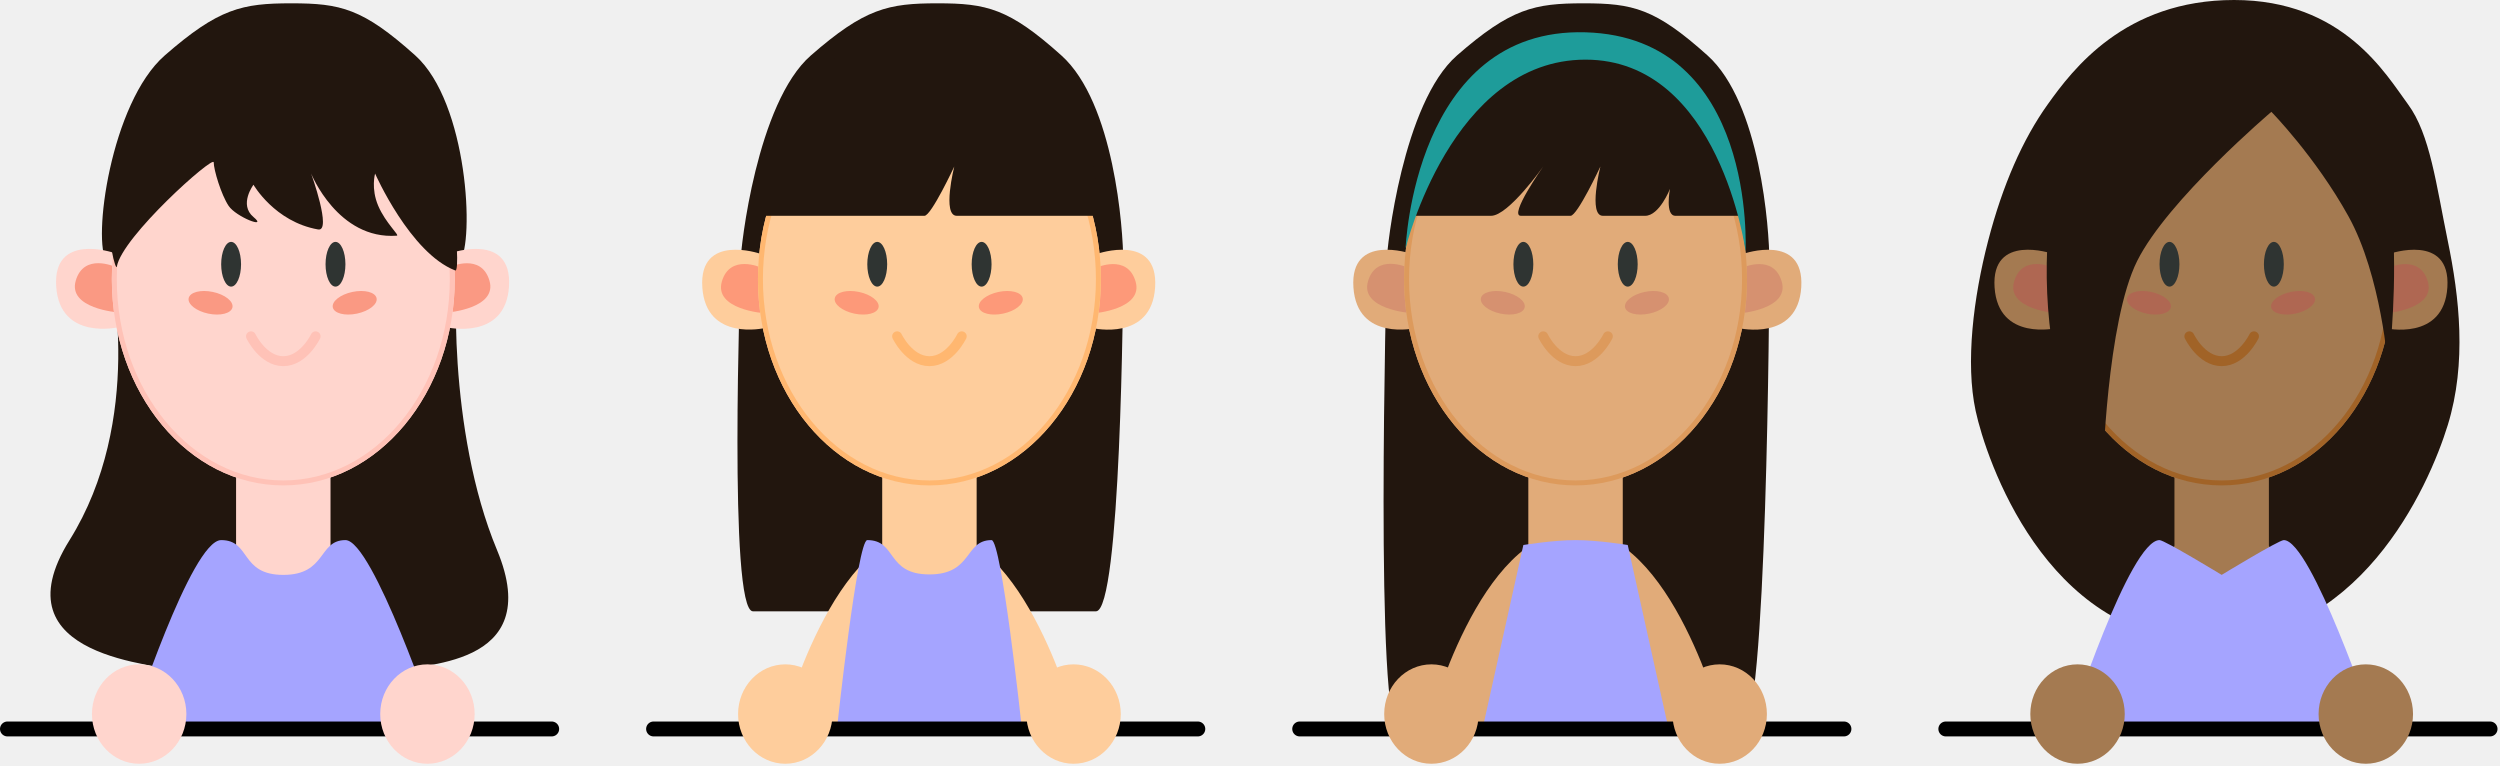
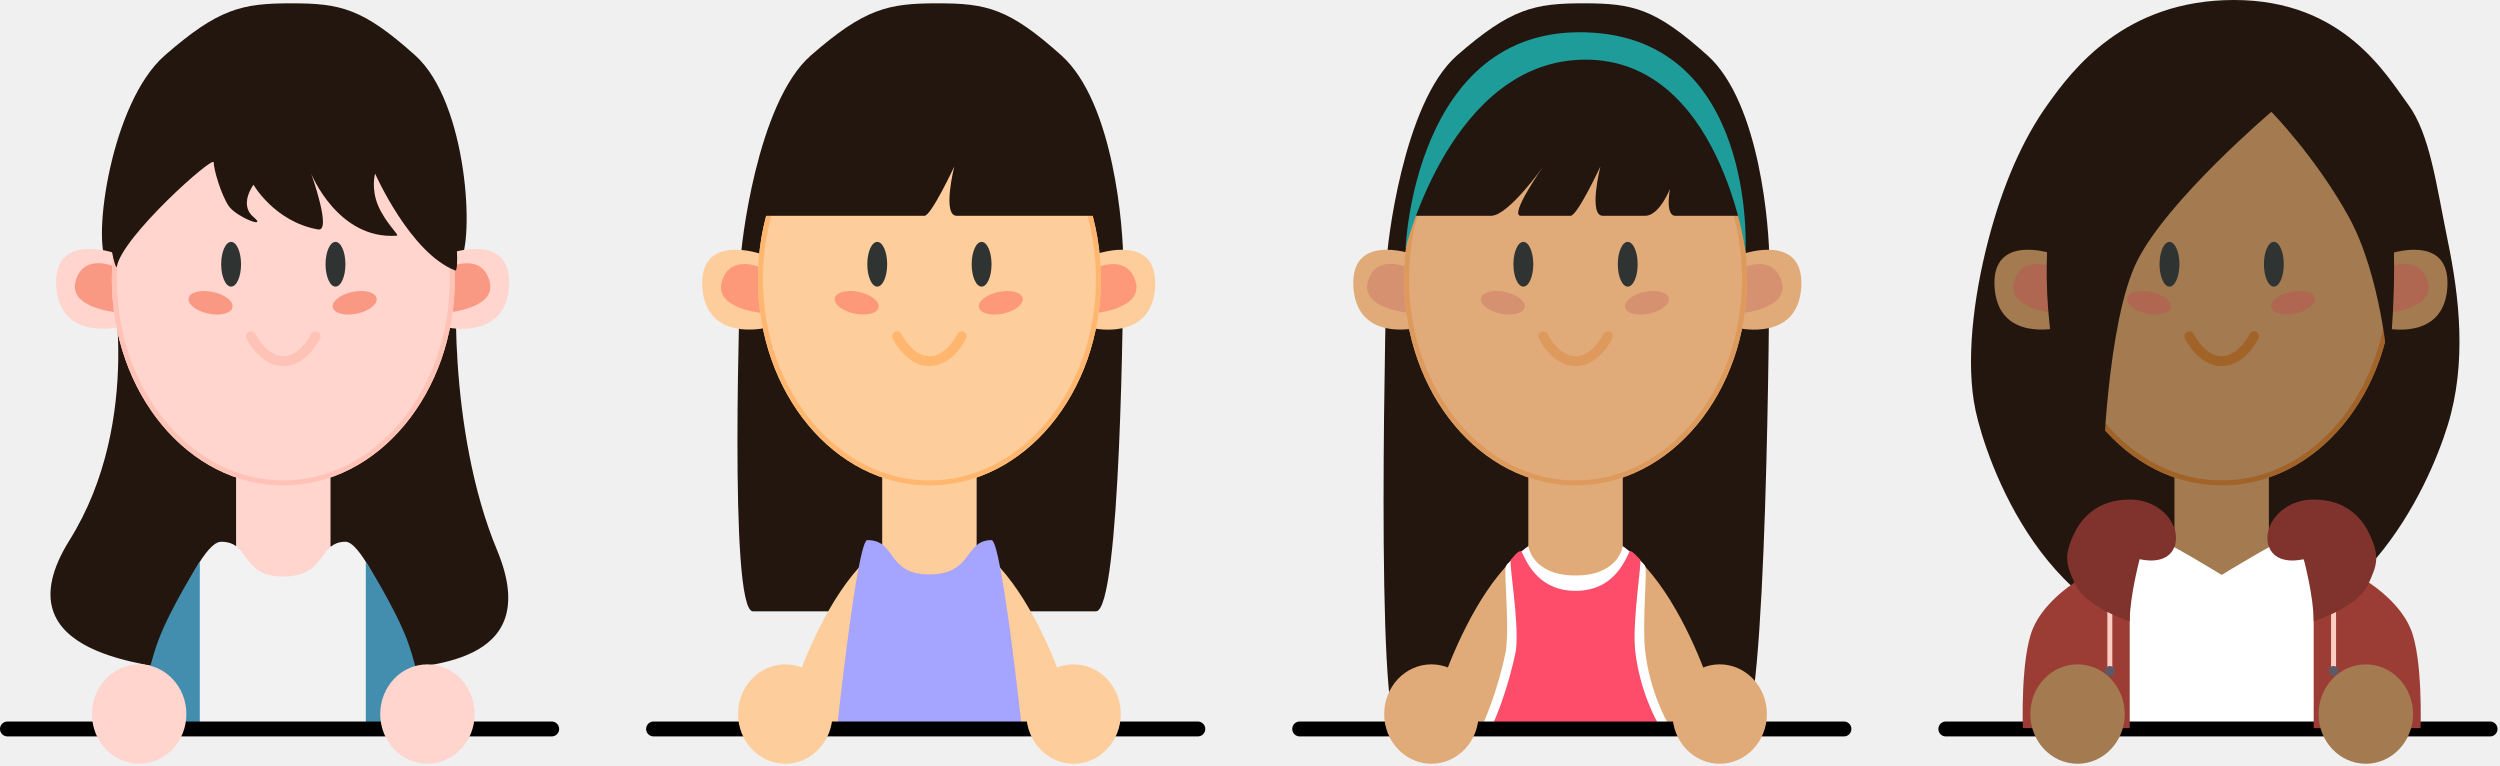
<svg xmlns="http://www.w3.org/2000/svg" xmlns:xlink="http://www.w3.org/1999/xlink" width="503" height="154" viewBox="0 0 503 154" fill="none">
-   <path d="M449.5 0C471.5 0 480.062 15 484.5 21C488.938 27 490.178 37.241 492.5 48.5C494.822 59.759 496.346 73 492.5 85.5C488.654 98 474.5 129.94 443 129C411.5 128.061 399.588 92.333 397.5 82.667C395.413 73 397.061 59.843 400 48.5C402.939 37.157 407 28 412 21C417 14 427.5 0 449.5 0Z" fill="#22160E" />
-   <path d="M437.5 117.667V94.667H456.5V117.667H437.5Z" fill="#A47A51" />
-   <path d="M492.413 57.788C493.096 46.809 480.808 51.054 480.808 51.054L479.877 66.025C479.877 66.025 491.73 68.767 492.413 57.788Z" fill="#A47A51" />
-   <path d="M488.477 56.63C486.822 51.016 480.635 53.844 480.635 53.844L480.063 63.043C480.063 63.043 490.132 62.243 488.477 56.63Z" fill="#AF6752" />
+   <path d="M449.5 0C471.5 -3.39434e-10 480.062 15 484.5 21C488.938 27 490.178 37.241 492.5 48.5C494.822 59.759 496.346 73 492.5 85.5C488.654 98 474.5 129.94 443 129C411.5 128.06 399.588 92.333 397.5 82.666C395.413 73 397.061 59.843 400 48.5C402.939 37.157 407 28 412 21C417 14 427.5 0 449.5 0Z" fill="#22160E" />
+   <path d="M437.5 117.667V94.666H456.5V117.667H437.5Z" fill="#A47A51" />
+   <path d="M492.413 57.788C493.096 46.809 480.808 51.054 480.808 51.054L479.877 66.025C479.877 66.025 491.73 68.766 492.413 57.788Z" fill="#A47A51" />
+   <path d="M488.477 56.63C486.822 51.016 480.635 53.844 480.635 53.844L480.063 63.042C480.063 63.042 490.132 62.243 488.477 56.63Z" fill="#AF6752" />
  <path d="M401.308 57.815C400.576 46.839 412.882 51.029 412.882 51.029L413.881 65.996C413.881 65.996 402.041 68.791 401.308 57.815Z" fill="#A47A51" />
  <path d="M405.239 56.639C406.868 51.018 413.068 53.818 413.068 53.818L413.682 63.014C413.682 63.014 403.61 62.26 405.239 56.639Z" fill="#AF6752" />
  <use xlink:href="#stroke0_385_210" fill="#A47A51" />
  <mask id="stroke1_385_210" fill="white">
    <use xlink:href="#stroke0_385_210" />
  </mask>
-   <path d="M481.5 56.167C481.5 79.086 466.054 97.667 447 97.667C427.946 97.667 412.5 79.086 412.5 56.167C412.5 33.247 427.946 14.667 447 14.667C466.054 14.667 481.5 33.247 481.5 56.167Z" stroke-width="2" stroke="#A16327" mask="url(#stroke1_385_210)" />
-   <ellipse cx="457.5" cy="53.167" rx="2" ry="4.5" fill="#2F3432" />
-   <ellipse cx="436.5" cy="53.167" rx="2" ry="4.5" fill="#2F3432" />
-   <ellipse cx="461.363" cy="60.919" rx="4.5" ry="2.23" transform="rotate(-11.9194 461.363 60.9189)" fill="#AF6752" />
-   <ellipse cx="4.5" cy="2.23" rx="4.5" ry="2.23" transform="matrix(-0.978439 -0.206536 -0.206536 0.978439 437.227 59.6667)" fill="#AF6752" />
-   <path d="M440.5 67.667C440.5 67.667 442.895 72.667 447 72.667C451.105 72.667 453.5 67.667 453.5 67.667" stroke-width="2" stroke-linecap="round" stroke="#A16327" />
-   <path d="M476.5 145.667H417.5C417.5 145.667 427.5 106.667 447 106.667C466.5 106.667 476.5 145.667 476.5 145.667Z" fill="#A47A51" />
-   <path d="M477.5 145.667C477.5 145.667 465 108.667 459.5 108.667C458.5 108.667 447 115.667 447 115.667C447 115.667 435.5 108.667 434.5 108.667C428.5 108.667 416.5 145.667 416.5 145.667H477.5Z" fill="#A5A4FF" />
+   <path d="M481.5 56.166C481.5 79.086 466.054 97.666 447 97.666C427.946 97.666 412.5 79.086 412.5 56.166C412.5 33.247 427.946 14.666 447 14.666C466.054 14.666 481.5 33.247 481.5 56.166Z" stroke-width="2" stroke="#A16327" mask="url(#stroke1_385_210)" />
+   <ellipse cx="457.5" cy="53.166" rx="2" ry="4.5" fill="#2F3432" />
+   <ellipse cx="436.5" cy="53.166" rx="2" ry="4.5" fill="#2F3432" />
+   <ellipse cx="461.363" cy="60.919" rx="4.5" ry="2.23" transform="rotate(-11.9194 461.363 60.9188)" fill="#AF6752" />
+   <ellipse cx="4.5" cy="2.23" rx="4.5" ry="2.23" transform="matrix(-0.978439 -0.206536 -0.206536 0.978439 437.227 59.6666)" fill="#AF6752" />
+   <path d="M440.5 67.666C440.5 67.666 442.895 72.666 447 72.666C451.105 72.666 453.5 67.666 453.5 67.666" stroke-width="2" stroke-linecap="round" stroke="#A16327" />
+   <path d="M476.5 145.667H417.5C417.5 145.667 427.5 106.667 447 106.667C466.5 106.666 476.5 145.667 476.5 145.667Z" fill="#A47A51" />
+   <path d="M477.5 145.667C477.5 145.667 465 108.667 459.5 108.667C458.5 108.667 447 115.667 447 115.667C447 115.667 435.5 108.667 434.5 108.667C428.5 108.667 416.5 145.667 416.5 145.667H477.5Z" fill="white" />
  <path d="M391.5 146.667H501" stroke-width="3" stroke-linecap="round" stroke="black" />
+   <path d="M428.5 122L418.5 116.5C418.5 116.5 411.5 120.5 409 126.5C406.5 132.5 407 146.5 407 146.5H428.5V122Z" fill="#9B3D35" />
+   <path d="M424.5 123V135" stroke-linecap="round" stroke="#FFCEC3" />
+   <path d="M424.5 136C425.052 136 425.5 135.552 425.5 135C425.5 134.448 425.052 134 424.5 134C423.948 134 423.5 134.448 423.5 135C423.5 135.552 423.948 136 424.5 136Z" fill="#5D5967" />
+   <path d="M437.5 109.999C436 114 430.5 112.5 430.5 112.5C430.5 112.5 428.5 119.999 428.5 124.999C428.5 124.999 419.638 122.239 417.5 117.499L417.48 117.456C415.807 113.748 415.01 111.98 417.5 106.999C418.86 104.279 422 100.5 428.5 100.5C435 100.5 439 105.999 437.5 109.999Z" fill="#80332D" />
+   <path d="M465.515 122L475.515 116.5C475.515 116.5 482.515 120.5 485.015 126.5C487.515 132.5 487.015 146.5 487.015 146.5H465.515V122Z" fill="#9B3D35" />
+   <path d="M469.515 123V135" stroke-linecap="round" stroke="#FFCEC3" />
+   <path d="M469.515 136C468.963 136 468.515 135.552 468.515 135C468.515 134.448 468.963 134 469.515 134C470.067 134 470.515 134.448 470.515 135C470.515 135.552 470.067 136 469.515 136Z" fill="#5D5967" />
+   <path d="M456.515 109.999C458.015 114 463.515 112.5 463.515 112.5C463.515 112.5 465.515 119.999 465.515 124.999C465.515 124.999 474.377 122.239 476.515 117.499L476.535 117.456C478.208 113.748 479.005 111.98 476.515 106.999C475.155 104.279 472.015 100.5 465.515 100.5C459.015 100.5 455.015 105.999 456.515 109.999Z" fill="#80332D" />
  <ellipse cx="476" cy="143.667" rx="9.5" ry="10" fill="#A47A51" />
  <ellipse cx="418" cy="143.667" rx="9.5" ry="10" fill="#A47A51" />
-   <path d="M423.089 16.02C409 27.166 407.089 77 423.089 95C423.089 95 423.857 64.787 430 52.5C436.143 40.213 457 22.5 457 22.5C457 22.5 465.84 31.5 472.5 43.5C479.16 55.5 480.5 74 480.5 74C480.5 74 487 25.666 469.668 11.918C452.336 -1.831 437.178 4.874 423.089 16.02Z" fill="#22160E" />
+   <path d="M423.089 16.02C409 27.166 407.089 77 423.089 95C423.089 95 423.857 64.787 430 52.5C436.143 40.213 457 22.5 457 22.5C457 22.5 465.84 31.5 472.5 43.5C479.16 55.5 480.5 74 480.5 74C480.5 74 487 25.666 469.668 11.918C452.336 -1.831 437.178 4.873 423.089 16.02Z" fill="#22160E" />
  <path d="M279 52.667C279 49.834 282.27 20.667 293.135 11.167C304 1.667 308.728 0.667 318.614 0.667C328.5 0.667 332.988 1.667 343.565 11.167C354.142 20.667 356 46 356 52.667C356 59.334 355.5 147 350.5 147H336.5H318.614H297.5H281.5C276.5 147 279 55.5 279 52.667Z" fill="#22160E" />
-   <path d="M307.5 117.667V94.667H326.5V117.667H307.5Z" fill="#E1AB79" />
-   <path d="M362.413 57.788C363.096 46.809 350.808 51.054 350.808 51.054L349.877 66.025C349.877 66.025 361.73 68.767 362.413 57.788Z" fill="#E1AB79" />
-   <path d="M358.477 56.63C356.822 51.016 350.635 53.844 350.635 53.844L350.063 63.043C350.063 63.043 360.132 62.243 358.477 56.63Z" fill="#D69170" />
+   <path d="M307.5 117.667V94.666H326.5V117.667H307.5Z" fill="#E1AB79" />
+   <path d="M362.413 57.788C363.096 46.809 350.808 51.054 350.808 51.054L349.877 66.025C349.877 66.025 361.73 68.766 362.413 57.788Z" fill="#E1AB79" />
+   <path d="M358.477 56.63C356.822 51.016 350.635 53.844 350.635 53.844L350.063 63.042C350.063 63.042 360.132 62.243 358.477 56.63Z" fill="#D69170" />
  <path d="M272.308 57.815C271.576 46.839 283.882 51.029 283.882 51.029L284.881 65.996C284.881 65.996 273.041 68.791 272.308 57.815Z" fill="#E1AB79" />
-   <path d="M275.24 56.595C276.869 50.974 283.069 53.774 283.069 53.774L283.683 62.97C283.683 62.97 273.611 62.217 275.24 56.595Z" fill="#D69170" />
+   <path d="M275.24 56.595C276.869 50.974 283.069 53.774 283.069 53.774L283.683 62.97C283.683 62.97 273.611 62.216 275.24 56.595Z" fill="#D69170" />
  <use xlink:href="#stroke2_385_210" fill="#E1AB79" />
  <mask id="stroke3_385_210" fill="white">
    <use xlink:href="#stroke2_385_210" />
  </mask>
-   <path d="M351.5 56.167C351.5 79.086 336.054 97.667 317 97.667C297.946 97.667 282.5 79.086 282.5 56.167C282.5 33.247 297.946 14.667 317 14.667C336.054 14.667 351.5 33.247 351.5 56.167Z" stroke-width="2" stroke="#DD9A5C" mask="url(#stroke3_385_210)" />
-   <ellipse cx="327.5" cy="53.167" rx="2" ry="4.5" fill="#2F3432" />
-   <ellipse cx="306.5" cy="53.167" rx="2" ry="4.5" fill="#2F3432" />
-   <ellipse cx="331.364" cy="60.919" rx="4.5" ry="2.23" transform="rotate(-11.9194 331.364 60.9189)" fill="#D69170" />
-   <ellipse cx="4.5" cy="2.23" rx="4.5" ry="2.23" transform="matrix(-0.978439 -0.206536 -0.206536 0.978439 307.227 59.6667)" fill="#D69170" />
-   <path d="M310.5 67.667C310.5 67.667 312.895 72.667 317 72.667C321.105 72.667 323.5 67.667 323.5 67.667" stroke-width="2" stroke-linecap="round" stroke="#DD9A5C" />
-   <path d="M346.5 145.667H287.5C287.5 145.667 297.5 106.667 317 106.667C336.5 106.667 346.5 145.667 346.5 145.667Z" fill="#E1AB79" />
-   <path d="M335.5 145.667L327.5 109.653C327.5 109.653 321.5 108.667 317 108.667C312.5 108.667 306.5 109.653 306.5 109.653L298.5 145.667H335.5Z" fill="#A5A4FF" />
+   <path d="M351.5 56.166C351.5 79.086 336.054 97.666 317 97.666C297.946 97.666 282.5 79.086 282.5 56.166C282.5 33.247 297.946 14.666 317 14.666C336.054 14.666 351.5 33.247 351.5 56.166Z" stroke-width="2" stroke="#DD9A5C" mask="url(#stroke3_385_210)" />
+   <ellipse cx="327.5" cy="53.166" rx="2" ry="4.5" fill="#2F3432" />
+   <ellipse cx="306.5" cy="53.166" rx="2" ry="4.5" fill="#2F3432" />
+   <ellipse cx="331.364" cy="60.919" rx="4.5" ry="2.23" transform="rotate(-11.9194 331.364 60.9188)" fill="#D69170" />
+   <ellipse cx="4.5" cy="2.23" rx="4.5" ry="2.23" transform="matrix(-0.978439 -0.206536 -0.206536 0.978439 307.227 59.6666)" fill="#D69170" />
+   <path d="M310.5 67.666C310.5 67.666 312.895 72.666 317 72.666C321.105 72.666 323.5 67.666 323.5 67.666" stroke-width="2" stroke-linecap="round" stroke="#DD9A5C" />
+   <path d="M346.5 145.667H287.5C287.5 145.667 297.5 106.667 317 106.667C336.5 106.666 346.5 145.667 346.5 145.667Z" fill="#E1AB79" />
+   <path d="M317 115.789C308.25 115.789 307.5 109.882 307.5 109.882C307.5 109.882 303.5 112.882 303 113.882C302.5 114.882 303.724 125.093 303 130.882C301.316 139.25 298.5 145.382 298.5 145.382H317H335.5C335.5 145.382 331.922 139.254 331 130.882C330.362 125.093 331.5 114.882 331 113.882C330.5 112.882 326.5 109.882 326.5 109.882C326.5 109.882 325.75 115.789 317 115.789Z" fill="white" />
+   <path d="M317 118.882C308.25 118.882 306.5 110.882 306 110.882C305.293 110.882 304.5 112.082 304 112.582C303.5 113.082 305.724 125.093 305 130.882C303.316 139.25 300.5 145.382 300.5 145.382H317H333.5C333.5 145.382 329.922 139.254 329 130.882C328.362 125.093 330.395 112.95 330 112.582C329.605 112.214 328.5 110.882 328 110.882C327.5 110.882 325.75 118.882 317 118.882Z" fill="#FD4D6B" />
  <path d="M261.5 146.667H371" stroke-width="3" stroke-linecap="round" stroke="black" />
  <ellipse cx="346" cy="143.667" rx="9.5" ry="10" fill="#E1AB79" />
  <ellipse cx="288" cy="143.667" rx="9.5" ry="10" fill="#E1AB79" />
  <path d="M343.512 16.774C351.656 25.142 350.499 43.42 350.499 43.42H347.499H337.101C334.941 43.42 336 38 336 38C336 38 333.88 43.42 331 43.42L322.499 43.42C319.499 43.42 321.999 33.5 321.999 33.5C321.999 33.5 317.369 43.42 315.999 43.42H306C303.5 43.42 310.5 33.5 310.5 33.5C310.5 33.5 303.5 43.42 300 43.42H283.499C283.499 43.42 277.999 29 296.933 12.672C315.867 -3.657 335.368 8.405 343.512 16.774Z" fill="#22160E" />
  <path d="M319 12C292 12 282.8 49.999 282.8 49.999C282.8 49.999 284.5 5.5 319 6.5C353.5 7.5 351.2 50.499 351.2 50.499C351.2 50.499 346 12 319 12Z" fill="#1E9C9A" />
-   <path d="M149 52.667C149 49.833 152.27 20.667 163.135 11.167C174 1.667 178.728 0.667 188.614 0.667C198.5 0.667 202.988 1.667 213.565 11.167C224.142 20.667 226 46 226 52.667C226 59.333 225.5 123 220.5 123H206.5H188.614H167.5H151.5C146.5 123 149 55.5 149 52.667Z" fill="#22160E" />
-   <path d="M177.5 117.667V94.667H196.5V117.667H177.5Z" fill="#FECD9C" />
-   <path d="M232.413 57.788C233.096 46.809 220.808 51.054 220.808 51.054L219.877 66.025C219.877 66.025 231.73 68.767 232.413 57.788Z" fill="#FECD9C" />
-   <path d="M228.477 56.63C226.822 51.016 220.635 53.844 220.635 53.844L220.063 63.043C220.063 63.043 230.132 62.243 228.477 56.63Z" fill="#FD9979" />
+   <path d="M149 52.666C149 49.833 152.27 20.666 163.135 11.166C174 1.667 178.728 0.667 188.614 0.667C198.5 0.667 202.988 1.667 213.565 11.166C224.142 20.666 226 46 226 52.666C226 59.333 225.5 123 220.5 123H206.5H188.614H167.5H151.5C146.5 123 149 55.5 149 52.666Z" fill="#22160E" />
+   <path d="M177.5 117.667V94.666H196.5V117.667H177.5Z" fill="#FECD9C" />
+   <path d="M232.413 57.788C233.096 46.809 220.808 51.054 220.808 51.054L219.877 66.025C219.877 66.025 231.73 68.766 232.413 57.788Z" fill="#FECD9C" />
+   <path d="M228.477 56.63C226.822 51.016 220.635 53.844 220.635 53.844L220.063 63.042C220.063 63.042 230.132 62.243 228.477 56.63Z" fill="#FD9979" />
  <path d="M141.308 57.815C140.575 46.839 152.882 51.029 152.882 51.029L153.881 65.996C153.881 65.996 142.041 68.791 141.308 57.815Z" fill="#FECD9C" />
  <path d="M145.239 56.639C146.868 51.018 153.068 53.818 153.068 53.818L153.682 63.014C153.682 63.014 143.61 62.26 145.239 56.639Z" fill="#FD9979" />
  <use xlink:href="#stroke4_385_210" fill="#FECD9C" />
  <mask id="stroke5_385_210" fill="white">
    <use xlink:href="#stroke4_385_210" />
  </mask>
-   <path d="M221.5 56.167C221.5 79.086 206.054 97.667 187 97.667C167.946 97.667 152.5 79.086 152.5 56.167C152.5 33.247 167.946 14.667 187 14.667C206.054 14.667 221.5 33.247 221.5 56.167Z" stroke-width="2" stroke="#FFB770" mask="url(#stroke5_385_210)" />
-   <ellipse cx="197.5" cy="53.167" rx="2" ry="4.5" fill="#2F3432" />
-   <ellipse cx="176.5" cy="53.167" rx="2" ry="4.5" fill="#2F3432" />
-   <path d="M184.5 53.667H188" stroke-width="2" stroke-linecap="square" stroke="#FECD9C" />
-   <ellipse cx="201.363" cy="60.919" rx="4.5" ry="2.23" transform="rotate(-11.9194 201.363 60.9189)" fill="#FD9979" />
-   <ellipse cx="4.5" cy="2.23" rx="4.5" ry="2.23" transform="matrix(-0.978439 -0.206536 -0.206536 0.978439 177.227 59.6667)" fill="#FD9979" />
-   <path d="M180.5 67.667C180.5 67.667 182.895 72.667 187 72.667C191.105 72.667 193.5 67.667 193.5 67.667" stroke-width="2" stroke-linecap="round" stroke="#FFB770" />
-   <path d="M216.5 145.667H157.5C157.5 145.667 167.5 106.667 187 106.667C206.5 106.667 216.5 145.667 216.5 145.667Z" fill="#FECD9C" />
+   <path d="M221.5 56.166C221.5 79.086 206.054 97.666 187 97.666C167.946 97.666 152.5 79.086 152.5 56.166C152.5 33.247 167.946 14.666 187 14.666C206.054 14.666 221.5 33.247 221.5 56.166Z" stroke-width="2" stroke="#FFB770" mask="url(#stroke5_385_210)" />
+   <ellipse cx="197.5" cy="53.166" rx="2" ry="4.5" fill="#2F3432" />
+   <ellipse cx="176.5" cy="53.166" rx="2" ry="4.5" fill="#2F3432" />
+   <path d="M184.5 53.666H188" stroke-width="2" stroke-linecap="square" stroke="#FECD9C" />
+   <ellipse cx="201.363" cy="60.919" rx="4.5" ry="2.23" transform="rotate(-11.9194 201.363 60.9188)" fill="#FD9979" />
+   <ellipse cx="4.5" cy="2.23" rx="4.5" ry="2.23" transform="matrix(-0.978439 -0.206536 -0.206536 0.978439 177.227 59.6666)" fill="#FD9979" />
+   <path d="M180.5 67.666C180.5 67.666 182.895 72.666 187 72.666C191.105 72.666 193.5 67.666 193.5 67.666" stroke-width="2" stroke-linecap="round" stroke="#FFB770" />
+   <path d="M216.5 145.667H157.5C157.5 145.667 167.5 106.667 187 106.667C206.5 106.666 216.5 145.667 216.5 145.667Z" fill="#FECD9C" />
  <path d="M205.5 145.667C205.5 145.667 201.5 108.667 199.5 108.667C194 108.667 195.75 115.573 187 115.573C178.25 115.573 180.5 108.667 174.5 108.667C172.5 108.667 168.5 145.667 168.5 145.667H205.5Z" fill="#A5A4FF" />
  <path d="M131.5 146.667H241" stroke-width="3" stroke-linecap="round" stroke="black" />
  <ellipse cx="216" cy="143.667" rx="9.5" ry="10" fill="#FECD9C" />
  <ellipse cx="158" cy="143.667" rx="9.5" ry="10" fill="#FECD9C" />
-   <path d="M213.513 16.774C221.657 25.142 220.5 43.42 220.5 43.42H217.5H207.102L192.5 43.42C189.5 43.42 192 33.5 192 33.5C192 33.5 187.371 43.42 186 43.42H177H153.5C153.5 43.42 148 29 166.934 12.672C185.869 -3.657 205.369 8.405 213.513 16.774Z" fill="#22160E" />
-   <path d="M21.5 52.667C18.5 48.667 22.27 20.667 33.135 11.167C44 1.667 48.728 0.667 58.614 0.667C68.5 0.667 72.988 1.667 83.565 11.167C94.142 20.667 95.5 48.667 92.5 52.667C91.385 54.154 90 86.667 100 110.667C110 134.667 83.872 133.471 79 135.105C74.537 136.602 64.471 135.105 58.614 135.105C51.666 135.105 41.803 137.084 36.5 135.105C32.453 133.595 -1 132.667 14 108.667C29 84.667 22.615 54.154 21.5 52.667Z" fill="#22160E" />
-   <path d="M47.5 117.667V94.667H66.5V117.667H47.5Z" fill="#FFD5CD" />
+   <path d="M213.513 16.774C221.657 25.142 220.5 43.42 220.5 43.42H217.5H207.102L192.5 43.42C189.5 43.42 192 33.5 192 33.5C192 33.5 187.371 43.42 186 43.42H177H153.5C153.5 43.42 148 29 166.934 12.671C185.869 -3.657 205.369 8.405 213.513 16.774Z" fill="#22160E" />
+   <path d="M21.5 52.667C18.5 48.667 22.27 20.667 33.135 11.167C44 1.667 48.728 0.667 58.614 0.667C68.5 0.667 72.988 1.667 83.565 11.167C94.142 20.667 95.5 48.667 92.5 52.667C91.385 54.154 90 86.666 100 110.667C110 134.667 83.872 133.471 79 135.105C74.537 136.602 64.471 135.105 58.614 135.105C51.666 135.105 41.803 137.084 36.5 135.105C32.453 133.595 -1 132.667 14 108.667C29 84.666 22.615 54.154 21.5 52.667Z" fill="#22160E" />
+   <path d="M47.5 117.667V94.666H66.5V117.667H47.5Z" fill="#FFD5CD" />
  <path d="M102.413 57.621C103.096 46.642 90.809 50.887 90.809 50.887L89.877 65.858C89.877 65.858 101.729 68.6 102.413 57.621Z" fill="#FFD5CD" />
-   <path d="M98.477 56.463C96.823 50.85 90.635 53.678 90.635 53.678L90.062 62.876C90.062 62.876 100.131 62.077 98.477 56.463Z" fill="#FA9983" />
-   <path d="M11.308 57.649C10.575 46.673 22.882 50.862 22.882 50.862L23.881 65.829C23.881 65.829 12.041 68.624 11.308 57.649Z" fill="#FFD5CD" />
-   <path d="M15.239 56.473C16.868 50.852 23.068 53.652 23.068 53.652L23.682 62.847C23.682 62.847 13.61 62.094 15.239 56.473Z" fill="#FA9983" />
+   <path d="M98.477 56.463C96.823 50.849 90.635 53.677 90.635 53.677L90.062 62.876C90.062 62.876 100.131 62.077 98.477 56.463Z" fill="#FA9983" />
+   <path d="M11.308 57.648C10.575 46.673 22.882 50.862 22.882 50.862L23.881 65.829C23.881 65.829 12.041 68.624 11.308 57.648Z" fill="#FFD5CD" />
+   <path d="M15.239 56.473C16.868 50.852 23.068 53.651 23.068 53.651L23.682 62.847C23.682 62.847 13.61 62.094 15.239 56.473Z" fill="#FA9983" />
  <use xlink:href="#stroke6_385_210" fill="#FFD5CD" />
  <mask id="stroke7_385_210" fill="white">
    <use xlink:href="#stroke6_385_210" />
  </mask>
-   <path d="M91.5 56.167C91.5 79.086 76.054 97.667 57 97.667C37.946 97.667 22.5 79.086 22.5 56.167C22.5 33.247 37.946 14.667 57 14.667C76.054 14.667 91.5 33.247 91.5 56.167Z" stroke-width="2" stroke="#FFC2B7" mask="url(#stroke7_385_210)" />
-   <ellipse cx="67.5" cy="53.167" rx="2" ry="4.5" fill="#2F3432" />
-   <ellipse cx="46.5" cy="53.167" rx="2" ry="4.5" fill="#2F3432" />
-   <ellipse cx="71.364" cy="60.919" rx="4.5" ry="2.23" transform="rotate(-11.9194 71.3635 60.9189)" fill="#FA9983" />
-   <ellipse cx="4.5" cy="2.23" rx="4.5" ry="2.23" transform="matrix(-0.978439 -0.206536 -0.206536 0.978439 47.227 59.6667)" fill="#FA9983" />
-   <path d="M50.5 67.667C50.5 67.667 52.895 72.667 57 72.667C61.105 72.667 63.5 67.667 63.5 67.667" stroke-width="2" stroke-linecap="round" stroke="#FFC2B7" />
-   <path d="M86.5 145.667H27.5C27.5 145.667 37.5 106.667 57 106.667C76.5 106.667 86.5 145.667 86.5 145.667Z" fill="#FFD5CD" />
-   <path d="M82.513 16.774C90.657 25.142 93.002 54.959 91.602 54.42C82.513 50.92 75.468 34.92 75.468 34.92C75.468 34.92 74.602 37.92 76.102 41.42C77.602 44.92 80.464 47.375 79.842 47.42C67.969 48.277 62.602 34.92 62.602 34.92C62.602 34.92 66.83 46.667 64 46.167C55.253 44.621 51 37.167 51 37.167C51 37.167 48 41.167 51 43.667C54 46.167 47.5 43.667 46 41.42C44.5 39.174 43 34.167 43 32.667C43 31.167 24.5 47.667 23.5 53.667C23.204 55.445 15.602 28.8 35.934 12.672C56.266 -3.457 74.369 8.405 82.513 16.774Z" fill="#22160E" />
-   <path d="M87.5 145.667C87.5 145.667 75 108.667 69.5 108.667C64 108.667 65.75 115.667 57 115.667C48.25 115.667 50.5 108.667 44.5 108.667C38.5 108.667 26.5 145.667 26.5 145.667H87.5Z" fill="#A5A4FF" />
+   <path d="M91.5 56.166C91.5 79.086 76.054 97.666 57 97.666C37.946 97.666 22.5 79.086 22.5 56.166C22.5 33.247 37.946 14.666 57 14.666C76.054 14.666 91.5 33.247 91.5 56.166Z" stroke-width="2" stroke="#FFC2B7" mask="url(#stroke7_385_210)" />
+   <ellipse cx="67.5" cy="53.166" rx="2" ry="4.5" fill="#2F3432" />
+   <ellipse cx="46.5" cy="53.166" rx="2" ry="4.5" fill="#2F3432" />
+   <ellipse cx="71.364" cy="60.919" rx="4.5" ry="2.23" transform="rotate(-11.9194 71.3635 60.9188)" fill="#FA9983" />
+   <ellipse cx="4.5" cy="2.23" rx="4.5" ry="2.23" transform="matrix(-0.978439 -0.206536 -0.206536 0.978439 47.2269 59.6666)" fill="#FA9983" />
+   <path d="M50.5 67.666C50.5 67.666 52.895 72.666 57 72.666C61.105 72.666 63.5 67.666 63.5 67.666" stroke-width="2" stroke-linecap="round" stroke="#FFC2B7" />
+   <path d="M86.5 145.667H27.5C27.5 145.667 37.5 106.667 57 106.667C76.5 106.666 86.5 145.667 86.5 145.667Z" fill="#FFD5CD" />
+   <path d="M82.513 16.774C90.657 25.142 93.002 54.959 91.602 54.42C82.513 50.92 75.468 34.92 75.468 34.92C75.468 34.92 74.602 37.92 76.102 41.42C77.602 44.92 80.464 47.375 79.842 47.42C67.969 48.277 62.602 34.92 62.602 34.92C62.602 34.92 66.83 46.666 64 46.166C55.253 44.621 51 37.166 51 37.166C51 37.166 48 41.166 51 43.666C54 46.166 47.5 43.666 46 41.42C44.5 39.174 43 34.166 43 32.666C43 31.166 24.5 47.666 23.5 53.666C23.204 55.445 15.602 28.8 35.934 12.671C56.266 -3.457 74.369 8.405 82.513 16.774Z" fill="#22160E" />
+   <path d="M87.5 146C87.5 146 75 109 69.5 109C64 109 65.75 116 57 116C48.25 116 50.5 109 44.5 109C38.5 109 26.5 146 26.5 146H87.5Z" fill="#F2F2F2" />
+   <path d="M73.6 145.5V113C73.6 113 79.559 122.361 82 129C84.441 135.639 86 145.5 86 145.5H73.6Z" fill="#438EAF" />
+   <path d="M40.2 145.5V113C40.2 113 34.241 122.361 31.8 129C29.359 135.639 27.8 145.5 27.8 145.5H40.2Z" fill="#438EAF" />
  <path d="M1.5 146.667H111" stroke-width="3" stroke-linecap="round" stroke="black" />
  <ellipse cx="86" cy="143.667" rx="9.5" ry="10" fill="#FFD5CD" />
  <ellipse cx="28" cy="143.667" rx="9.5" ry="10" fill="#FFD5CD" />
  <defs>
-     <path id="stroke0_385_210" d="M481.5 56.167C481.5 79.086 466.054 97.667 447 97.667C427.946 97.667 412.5 79.086 412.5 56.167C412.5 33.247 427.946 14.667 447 14.667C466.054 14.667 481.5 33.247 481.5 56.167Z" />
-     <path id="stroke2_385_210" d="M351.5 56.167C351.5 79.086 336.054 97.667 317 97.667C297.946 97.667 282.5 79.086 282.5 56.167C282.5 33.247 297.946 14.667 317 14.667C336.054 14.667 351.5 33.247 351.5 56.167Z" />
-     <path id="stroke4_385_210" d="M221.5 56.167C221.5 79.086 206.054 97.667 187 97.667C167.946 97.667 152.5 79.086 152.5 56.167C152.5 33.247 167.946 14.667 187 14.667C206.054 14.667 221.5 33.247 221.5 56.167Z" />
-     <path id="stroke6_385_210" d="M91.5 56.167C91.5 79.086 76.054 97.667 57 97.667C37.946 97.667 22.5 79.086 22.5 56.167C22.5 33.247 37.946 14.667 57 14.667C76.054 14.667 91.5 33.247 91.5 56.167Z" />
+     <path id="stroke0_385_210" d="M481.5 56.166C481.5 79.086 466.054 97.666 447 97.666C427.946 97.666 412.5 79.086 412.5 56.166C412.5 33.247 427.946 14.666 447 14.666C466.054 14.666 481.5 33.247 481.5 56.166Z" />
+     <path id="stroke2_385_210" d="M351.5 56.166C351.5 79.086 336.054 97.666 317 97.666C297.946 97.666 282.5 79.086 282.5 56.166C282.5 33.247 297.946 14.666 317 14.666C336.054 14.666 351.5 33.247 351.5 56.166Z" />
+     <path id="stroke4_385_210" d="M221.5 56.166C221.5 79.086 206.054 97.666 187 97.666C167.946 97.666 152.5 79.086 152.5 56.166C152.5 33.247 167.946 14.666 187 14.666C206.054 14.666 221.5 33.247 221.5 56.166Z" />
+     <path id="stroke6_385_210" d="M91.5 56.166C91.5 79.086 76.054 97.666 57 97.666C37.946 97.666 22.5 79.086 22.5 56.166C22.5 33.247 37.946 14.666 57 14.666C76.054 14.666 91.5 33.247 91.5 56.166Z" />
  </defs>
</svg>
